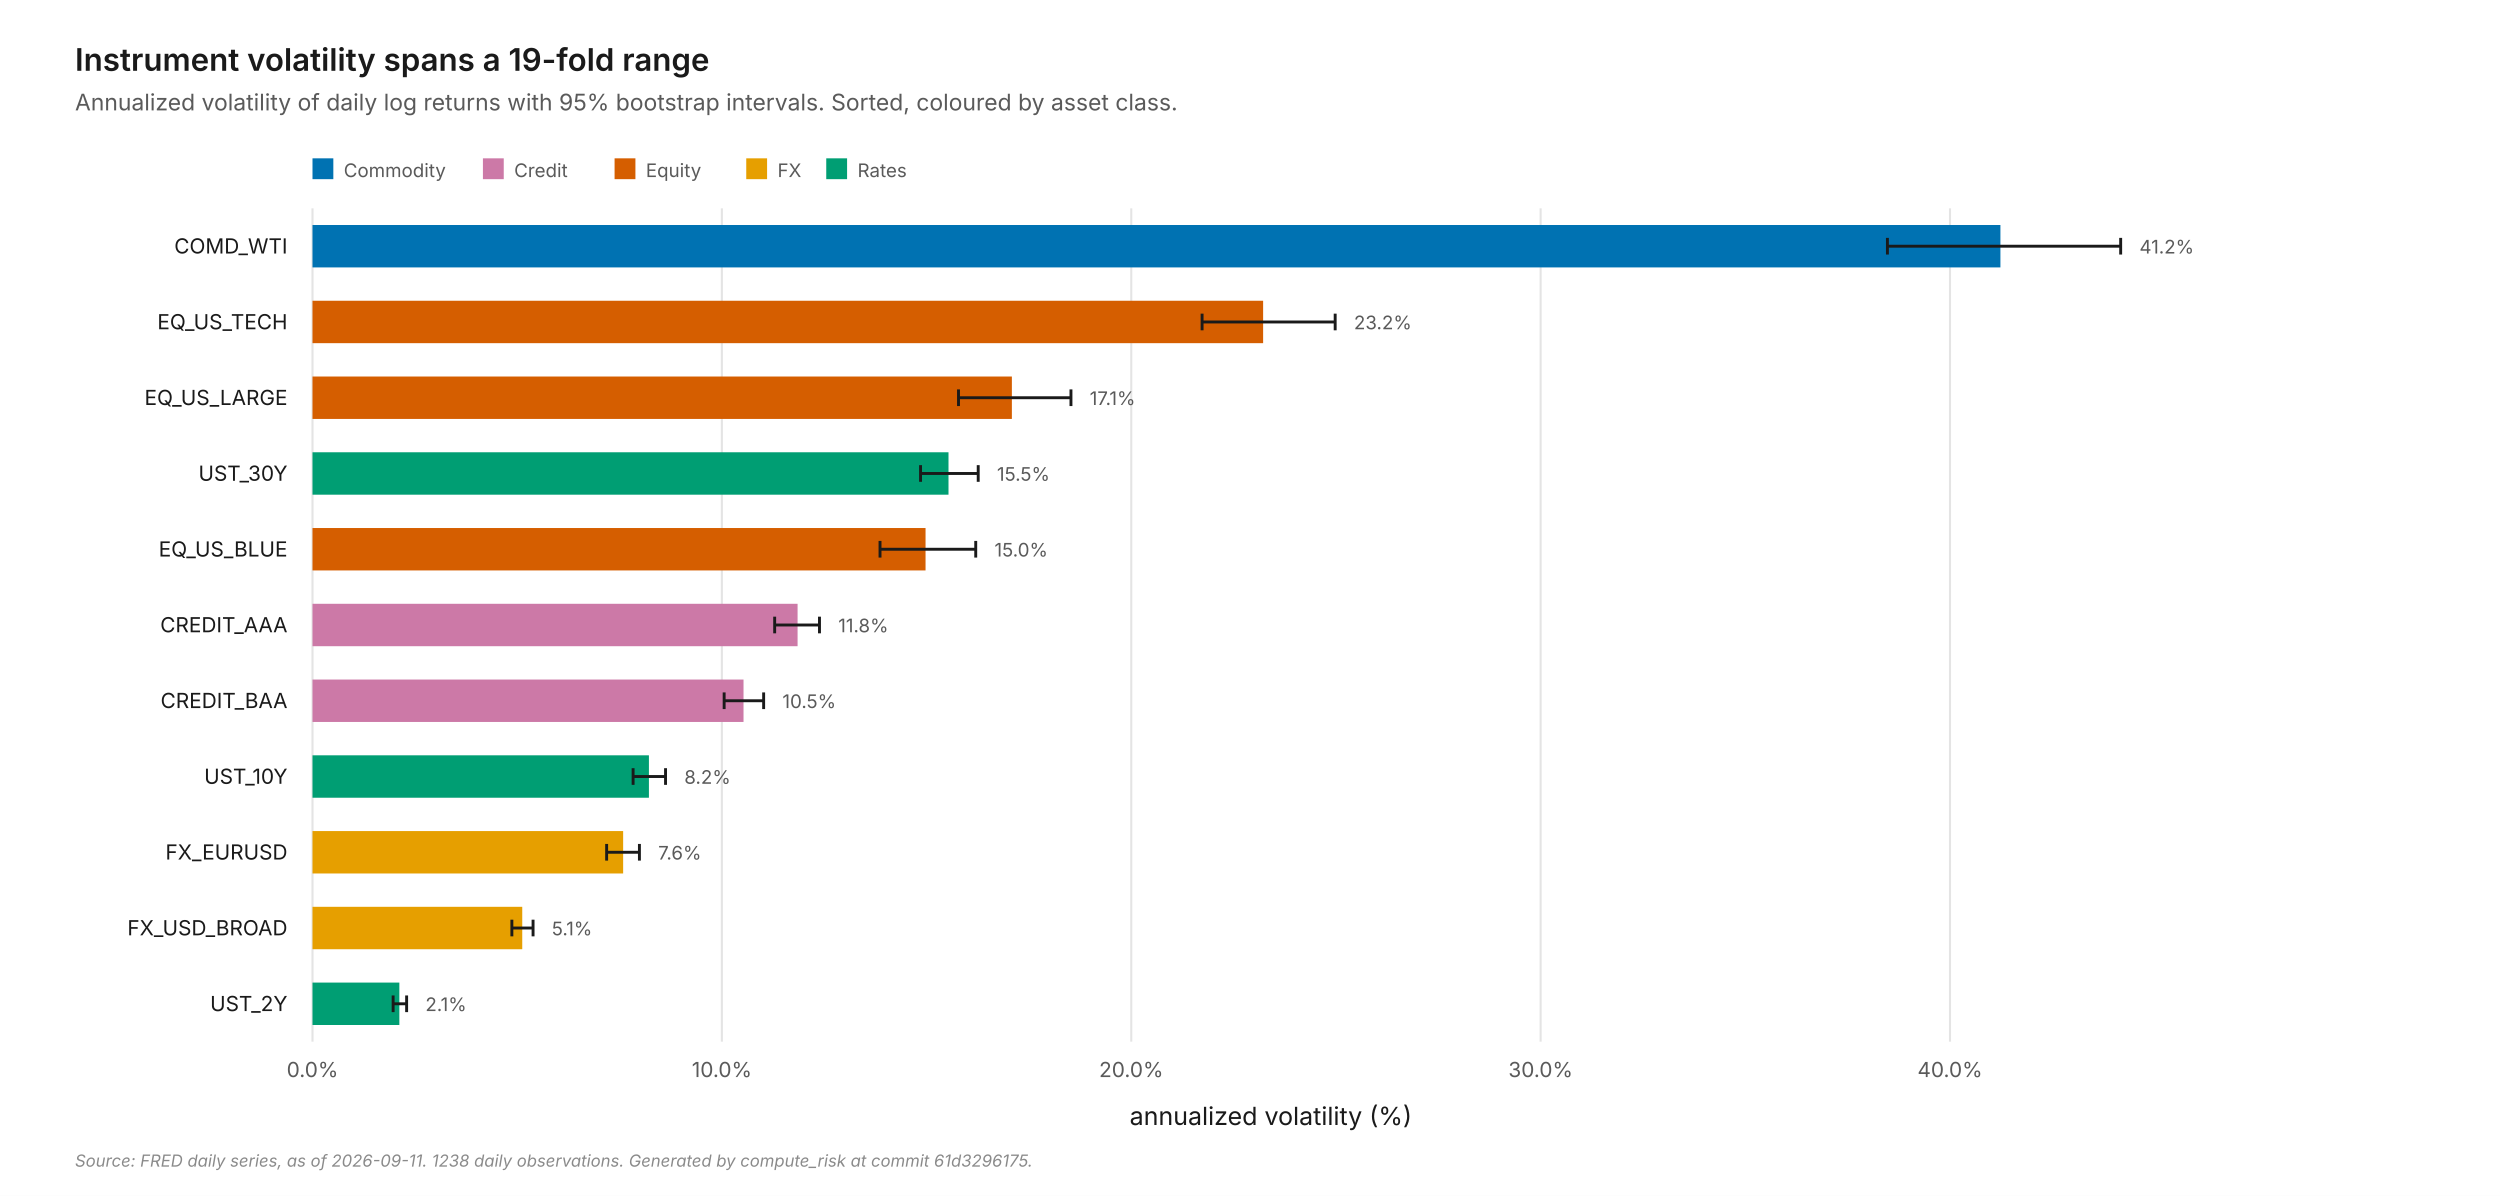
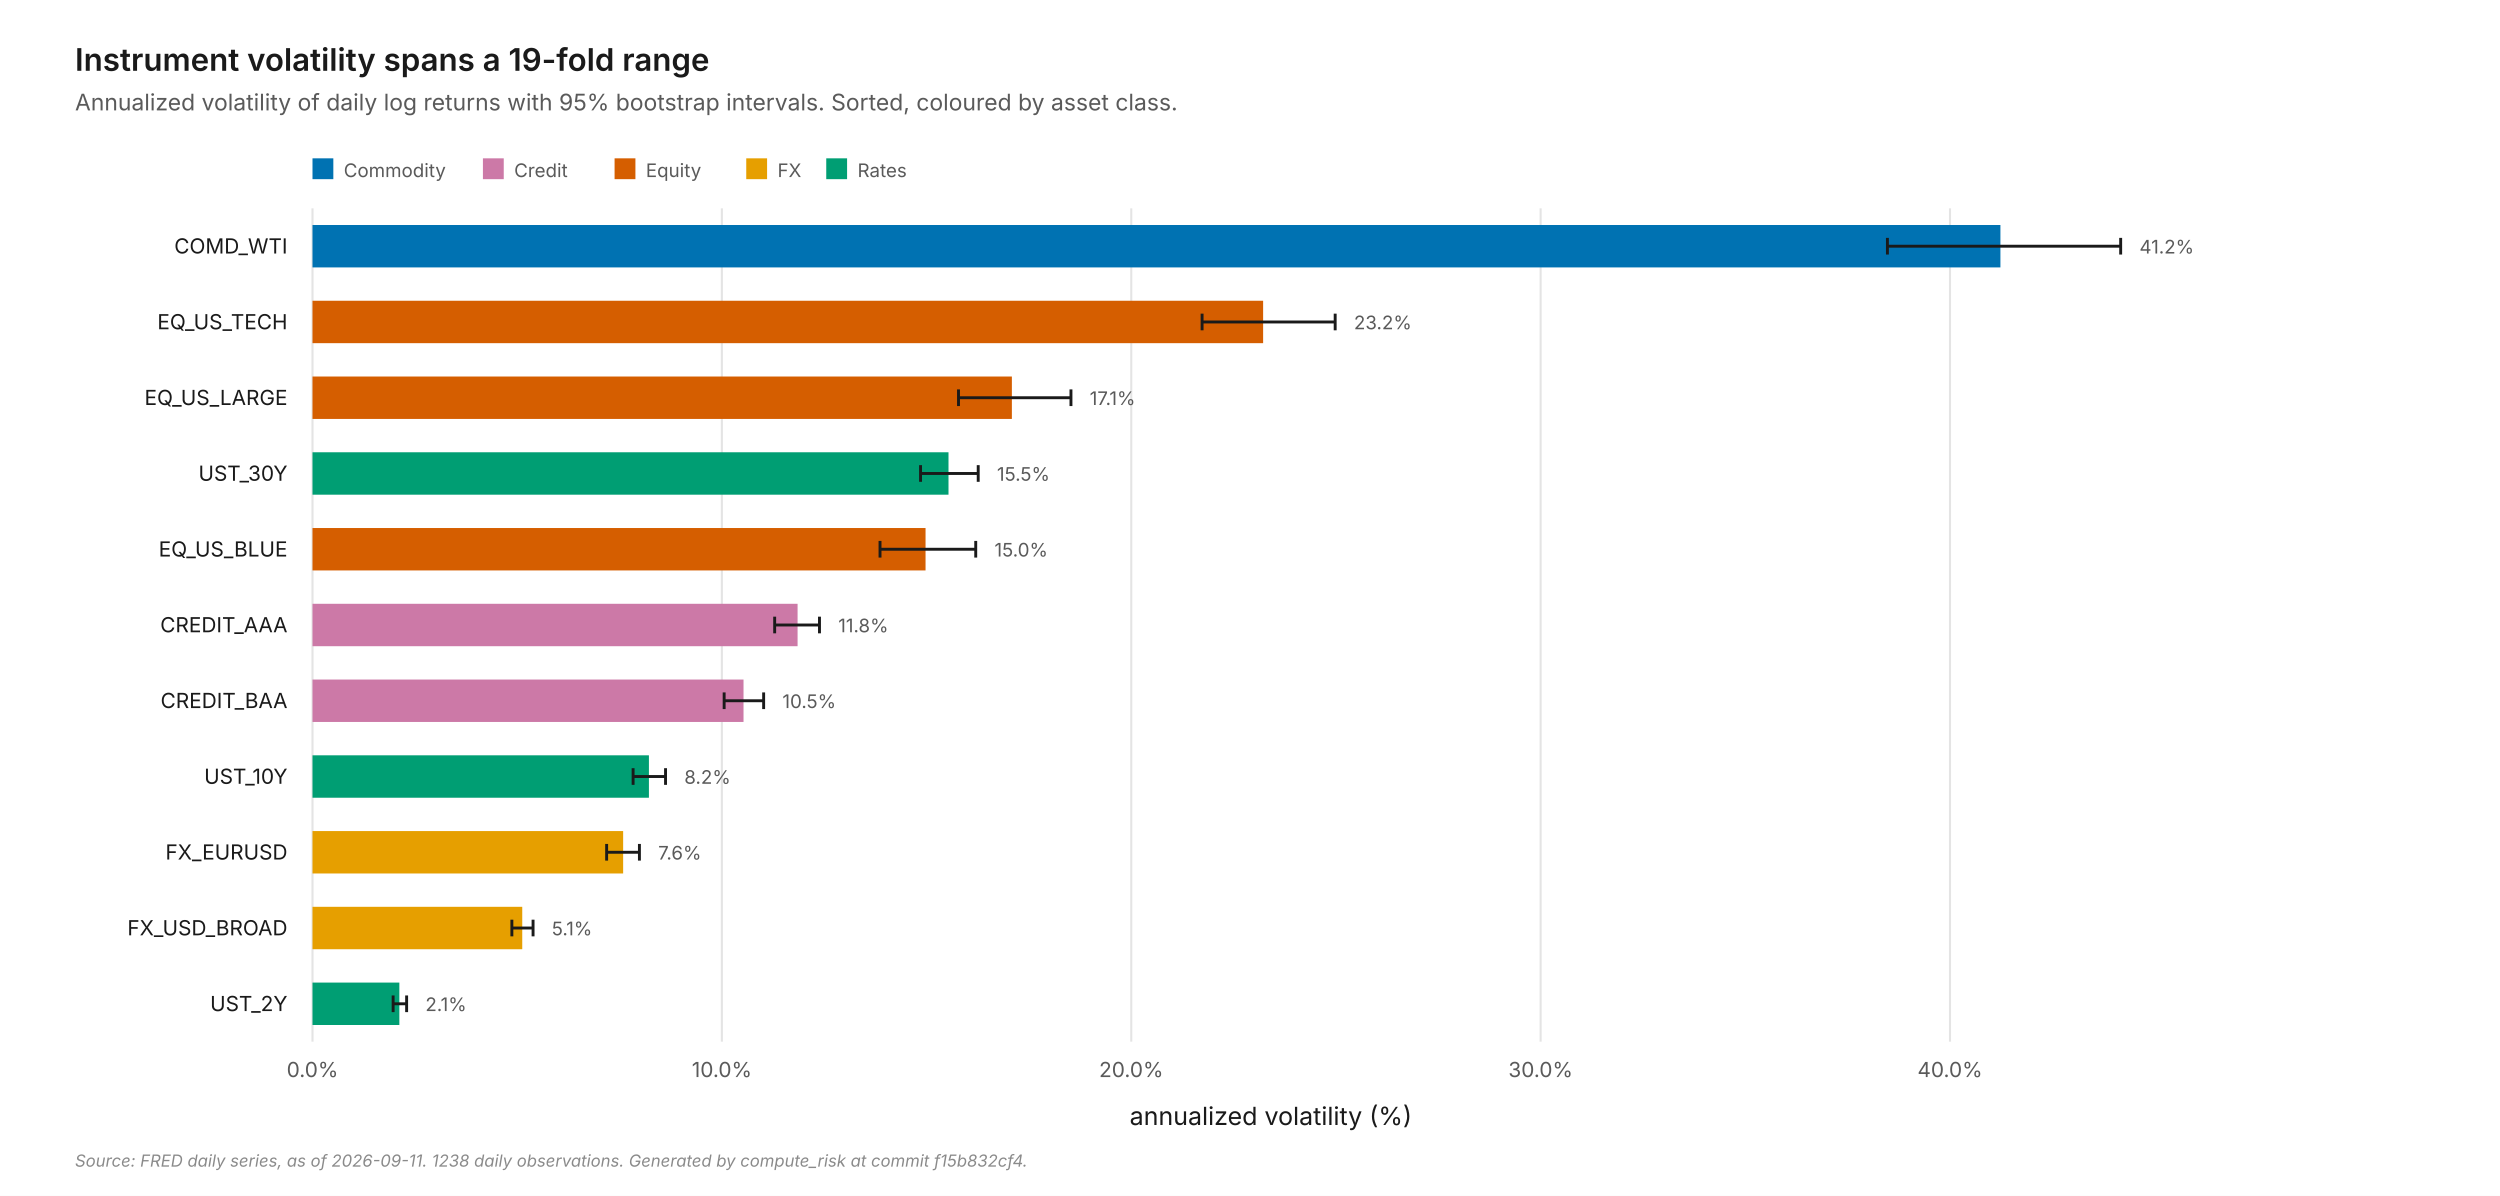
<svg xmlns="http://www.w3.org/2000/svg" width="1200" height="574" viewBox="0 0 1200 574" font-family="Inter, 'Helvetica Neue', Helvetica, Arial, 'Liberation Sans', sans-serif">
  <rect width="1200" height="574" fill="#ffffff" />
  <text x="36" y="34" font-size="15.0" font-weight="600" fill="#1a1a1a">Instrument volatility spans a 19-fold range</text>
  <text x="36" y="53" font-size="11.0" fill="#5a5a5a">Annualized volatility of daily log returns with 95% bootstrap intervals. Sorted, coloured by asset class.</text>
  <line x1="150.00" y1="100.00" x2="150.00" y2="500.00" stroke="#e4e4e4" stroke-width="1.00" />
  <text x="150.00" y="517.00" font-size="10.0" fill="#5a5a5a" text-anchor="middle">0.0%</text>
  <line x1="346.50" y1="100.00" x2="346.50" y2="500.00" stroke="#e4e4e4" stroke-width="1.00" />
  <text x="346.50" y="517.00" font-size="10.0" fill="#5a5a5a" text-anchor="middle">10.0%</text>
  <line x1="543.00" y1="100.00" x2="543.00" y2="500.00" stroke="#e4e4e4" stroke-width="1.00" />
  <text x="543.00" y="517.00" font-size="10.0" fill="#5a5a5a" text-anchor="middle">20.0%</text>
  <line x1="739.50" y1="100.00" x2="739.50" y2="500.00" stroke="#e4e4e4" stroke-width="1.00" />
  <text x="739.50" y="517.00" font-size="10.0" fill="#5a5a5a" text-anchor="middle">30.0%</text>
  <line x1="936.00" y1="100.00" x2="936.00" y2="500.00" stroke="#e4e4e4" stroke-width="1.00" />
  <text x="936.00" y="517.00" font-size="10.0" fill="#5a5a5a" text-anchor="middle">40.0%</text>
  <text x="610.00" y="540.00" font-size="12.0" fill="#1a1a1a" text-anchor="middle">annualized volatility (%)</text>
  <rect x="150.00" y="108.00" width="810.20" height="20.36" fill="#0072b2" />
  <line x1="905.96" y1="118.18" x2="1017.92" y2="118.18" stroke="#1a1a1a" stroke-width="1.40" />
  <line x1="905.96" y1="114.18" x2="905.96" y2="122.18" stroke="#1a1a1a" stroke-width="1.40" />
  <line x1="1017.92" y1="114.18" x2="1017.92" y2="122.18" stroke="#1a1a1a" stroke-width="1.40" />
  <text x="138.00" y="121.68" font-size="10.0" fill="#1a1a1a" text-anchor="end">COMD_WTI</text>
  <text x="1026.92" y="121.68" font-size="9.0" fill="#5a5a5a" text-anchor="start">41.2%</text>
  <rect x="150.00" y="144.36" width="456.30" height="20.36" fill="#d55e00" />
  <line x1="577.00" y1="154.55" x2="640.88" y2="154.55" stroke="#1a1a1a" stroke-width="1.40" />
  <line x1="577.00" y1="150.55" x2="577.00" y2="158.55" stroke="#1a1a1a" stroke-width="1.40" />
  <line x1="640.88" y1="150.55" x2="640.88" y2="158.55" stroke="#1a1a1a" stroke-width="1.40" />
  <text x="138.00" y="158.05" font-size="10.0" fill="#1a1a1a" text-anchor="end">EQ_US_TECH</text>
  <text x="649.88" y="158.05" font-size="9.0" fill="#5a5a5a" text-anchor="start">23.2%</text>
  <rect x="150.00" y="180.73" width="335.70" height="20.36" fill="#d55e00" />
  <line x1="460.08" y1="190.91" x2="514.06" y2="190.91" stroke="#1a1a1a" stroke-width="1.40" />
  <line x1="460.08" y1="186.91" x2="460.08" y2="194.91" stroke="#1a1a1a" stroke-width="1.40" />
  <line x1="514.06" y1="186.91" x2="514.06" y2="194.91" stroke="#1a1a1a" stroke-width="1.40" />
  <text x="138.00" y="194.41" font-size="10.0" fill="#1a1a1a" text-anchor="end">EQ_US_LARGE</text>
  <text x="523.06" y="194.41" font-size="9.0" fill="#5a5a5a" text-anchor="start">17.1%</text>
  <rect x="150.00" y="217.09" width="305.28" height="20.36" fill="#009e73" />
  <line x1="441.87" y1="227.27" x2="469.54" y2="227.27" stroke="#1a1a1a" stroke-width="1.40" />
  <line x1="441.87" y1="223.27" x2="441.87" y2="231.27" stroke="#1a1a1a" stroke-width="1.40" />
  <line x1="469.54" y1="223.27" x2="469.54" y2="231.27" stroke="#1a1a1a" stroke-width="1.40" />
  <text x="138.00" y="230.77" font-size="10.0" fill="#1a1a1a" text-anchor="end">UST_30Y</text>
  <text x="478.54" y="230.77" font-size="9.0" fill="#5a5a5a" text-anchor="start">15.5%</text>
  <rect x="150.00" y="253.45" width="294.26" height="20.36" fill="#d55e00" />
  <line x1="422.41" y1="263.64" x2="468.35" y2="263.64" stroke="#1a1a1a" stroke-width="1.40" />
  <line x1="422.41" y1="259.64" x2="422.41" y2="267.64" stroke="#1a1a1a" stroke-width="1.40" />
  <line x1="468.35" y1="259.64" x2="468.35" y2="267.64" stroke="#1a1a1a" stroke-width="1.40" />
  <text x="138.00" y="267.14" font-size="10.0" fill="#1a1a1a" text-anchor="end">EQ_US_BLUE</text>
  <text x="477.35" y="267.14" font-size="9.0" fill="#5a5a5a" text-anchor="start">15.0%</text>
  <rect x="150.00" y="289.82" width="232.84" height="20.36" fill="#cc79a7" />
  <line x1="371.84" y1="300.00" x2="393.35" y2="300.00" stroke="#1a1a1a" stroke-width="1.40" />
  <line x1="371.84" y1="296.00" x2="371.84" y2="304.00" stroke="#1a1a1a" stroke-width="1.40" />
  <line x1="393.35" y1="296.00" x2="393.35" y2="304.00" stroke="#1a1a1a" stroke-width="1.40" />
  <text x="138.00" y="303.50" font-size="10.0" fill="#1a1a1a" text-anchor="end">CREDIT_AAA</text>
  <text x="402.35" y="303.50" font-size="9.0" fill="#5a5a5a" text-anchor="start">11.8%</text>
  <rect x="150.00" y="326.18" width="206.89" height="20.36" fill="#cc79a7" />
  <line x1="347.59" y1="336.36" x2="366.55" y2="336.36" stroke="#1a1a1a" stroke-width="1.40" />
  <line x1="347.59" y1="332.36" x2="347.59" y2="340.36" stroke="#1a1a1a" stroke-width="1.40" />
  <line x1="366.55" y1="332.36" x2="366.55" y2="340.36" stroke="#1a1a1a" stroke-width="1.40" />
  <text x="138.00" y="339.86" font-size="10.0" fill="#1a1a1a" text-anchor="end">CREDIT_BAA</text>
  <text x="375.55" y="339.86" font-size="9.0" fill="#5a5a5a" text-anchor="start">10.5%</text>
  <rect x="150.00" y="362.55" width="161.48" height="20.36" fill="#009e73" />
  <line x1="303.89" y1="372.73" x2="319.46" y2="372.73" stroke="#1a1a1a" stroke-width="1.40" />
  <line x1="303.89" y1="368.73" x2="303.89" y2="376.73" stroke="#1a1a1a" stroke-width="1.40" />
  <line x1="319.46" y1="368.73" x2="319.46" y2="376.73" stroke="#1a1a1a" stroke-width="1.40" />
  <text x="138.00" y="376.23" font-size="10.0" fill="#1a1a1a" text-anchor="end">UST_10Y</text>
  <text x="328.46" y="376.23" font-size="9.0" fill="#5a5a5a" text-anchor="start">8.2%</text>
  <rect x="150.00" y="398.91" width="149.11" height="20.36" fill="#e69f00" />
  <line x1="291.19" y1="409.09" x2="306.92" y2="409.09" stroke="#1a1a1a" stroke-width="1.40" />
  <line x1="291.19" y1="405.09" x2="291.19" y2="413.09" stroke="#1a1a1a" stroke-width="1.40" />
  <line x1="306.92" y1="405.09" x2="306.92" y2="413.09" stroke="#1a1a1a" stroke-width="1.40" />
  <text x="138.00" y="412.59" font-size="10.0" fill="#1a1a1a" text-anchor="end">FX_EURUSD</text>
  <text x="315.92" y="412.59" font-size="9.0" fill="#5a5a5a" text-anchor="start">7.6%</text>
  <rect x="150.00" y="435.27" width="100.68" height="20.36" fill="#e69f00" />
  <line x1="245.70" y1="445.45" x2="255.87" y2="445.45" stroke="#1a1a1a" stroke-width="1.40" />
  <line x1="245.70" y1="441.45" x2="245.70" y2="449.45" stroke="#1a1a1a" stroke-width="1.40" />
  <line x1="255.87" y1="441.45" x2="255.87" y2="449.45" stroke="#1a1a1a" stroke-width="1.40" />
  <text x="138.00" y="448.95" font-size="10.0" fill="#1a1a1a" text-anchor="end">FX_USD_BROAD</text>
  <text x="264.87" y="448.95" font-size="9.0" fill="#5a5a5a" text-anchor="start">5.1%</text>
  <rect x="150.00" y="471.64" width="41.69" height="20.36" fill="#009e73" />
  <line x1="188.70" y1="481.82" x2="195.18" y2="481.82" stroke="#1a1a1a" stroke-width="1.40" />
  <line x1="188.70" y1="477.82" x2="188.70" y2="485.82" stroke="#1a1a1a" stroke-width="1.40" />
  <line x1="195.18" y1="477.82" x2="195.18" y2="485.82" stroke="#1a1a1a" stroke-width="1.40" />
  <text x="138.00" y="485.32" font-size="10.0" fill="#1a1a1a" text-anchor="end">UST_2Y</text>
  <text x="204.18" y="485.32" font-size="9.0" fill="#5a5a5a" text-anchor="start">2.1%</text>
  <rect x="150.00" y="76.00" width="10.00" height="10.00" fill="#0072b2" />
  <text x="165.00" y="85.00" font-size="9.0" fill="#5a5a5a" text-anchor="start">Commodity</text>
  <rect x="231.80" y="76.00" width="10.00" height="10.00" fill="#cc79a7" />
  <text x="246.80" y="85.00" font-size="9.0" fill="#5a5a5a" text-anchor="start">Credit</text>
  <rect x="295.00" y="76.00" width="10.00" height="10.00" fill="#d55e00" />
  <text x="310.00" y="85.00" font-size="9.0" fill="#5a5a5a" text-anchor="start">Equity</text>
  <rect x="358.20" y="76.00" width="10.00" height="10.00" fill="#e69f00" />
  <text x="373.20" y="85.00" font-size="9.0" fill="#5a5a5a" text-anchor="start">FX</text>
  <rect x="396.60" y="76.00" width="10.00" height="10.00" fill="#009e73" />
  <text x="411.60" y="85.00" font-size="9.0" fill="#5a5a5a" text-anchor="start">Rates</text>
-   <text x="36" y="560" font-size="8.0" font-style="italic" fill="#8a8a8a">Source: FRED daily series, as of 2026-09-11. 1238 daily observations. Generated by compute_risk at commit 61d3296175.</text>
+   <text x="36" y="560" font-size="8.0" font-style="italic" fill="#8a8a8a">Source: FRED daily series, as of 2026-09-11. 1238 daily observations. Generated by compute_risk at commit f15b832cf4.</text>
</svg>
